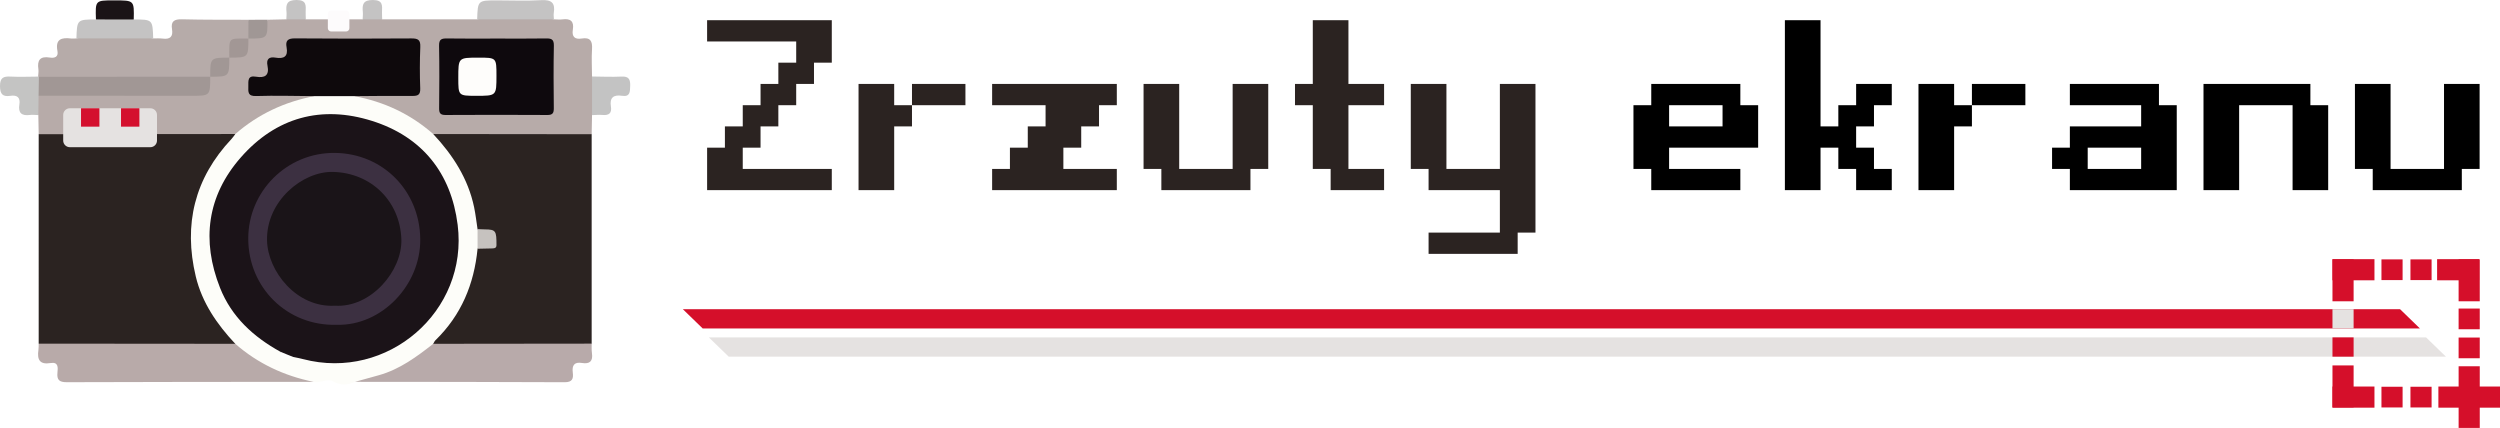
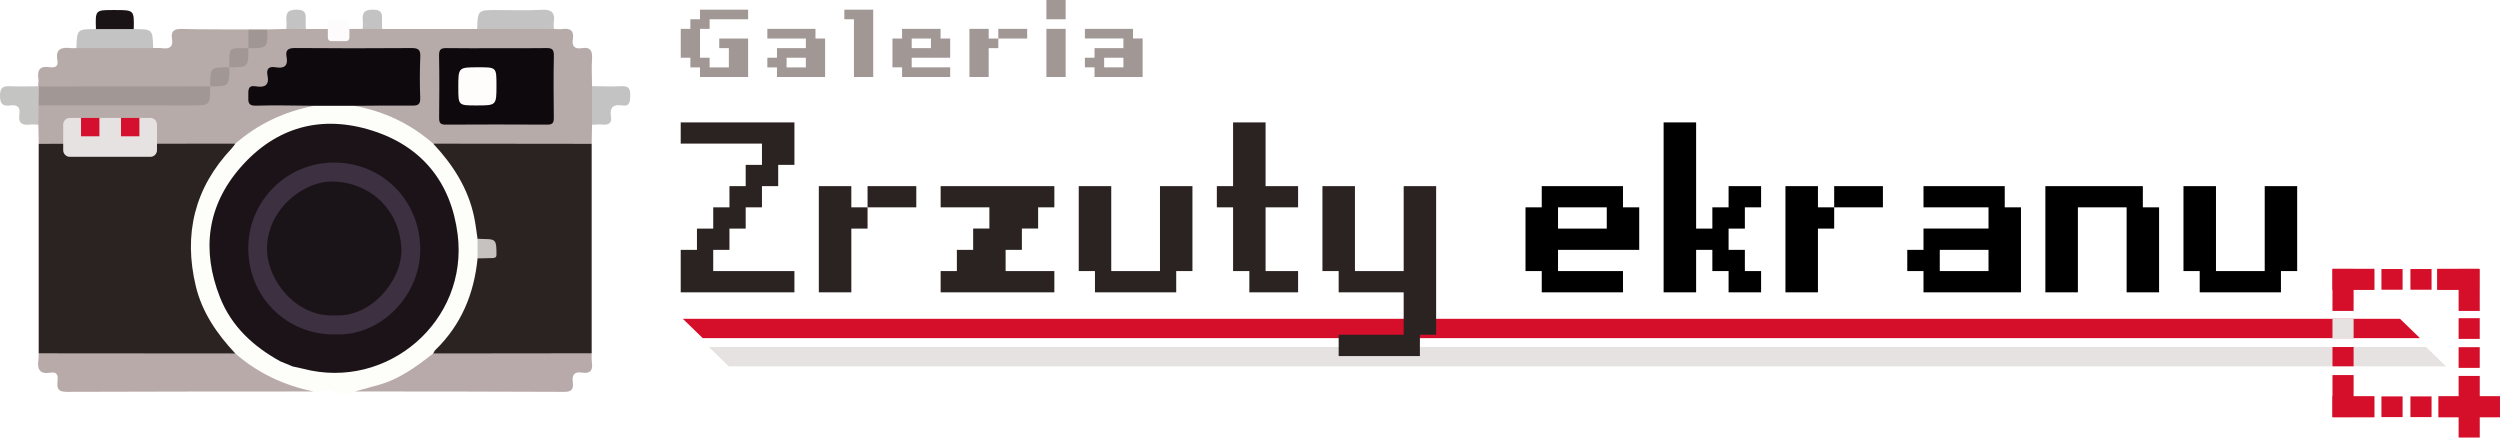
- <svg xmlns="http://www.w3.org/2000/svg" xml:space="preserve" width="471.71" height="80.739">
-   <defs>
-     <clipPath id="a" clipPathUnits="userSpaceOnUse">
-       <path d="M0 64.592h377.368V0H0z" />
-     </clipPath>
-   </defs>
-   <g clip-path="url(#a)" style="display:inline" transform="matrix(1.25 0 0 -1.25 0 80.74)">
-     <path d="m0 0 .001 31.613c.496.503 1.141.54 1.783.541a4827 4827 0 0 0 26.365-.004 3.7 3.7 0 0 0 1.1-.148c1.225-.684.239-1.275-.169-1.718-2.206-2.394-3.819-5.107-4.715-8.243-2.155-7.544-.713-14.313 4.366-20.299.309-.364.673-.683.909-1.109.254-.459.196-.809-.344-.998-.62-.204-1.26-.184-1.895-.185-8.33-.006-16.659-.008-24.988.003C1.576-.546.694-.664 0 0" style="fill:#2b2321;fill-opacity:1;fill-rule:nonzero;stroke:none" transform="translate(5.84 12.72)" />
-     <g aria-label="Zrzuty ekranu" style="font-size:32.305px;line-height:1.25;font-family:&quot;Light Pixel-7&quot;;-inkscape-font-specification:&quot;Light Pixel-7&quot;;stroke-width:.379">
-       <path d="M116.561-32.865v-5.868h2.934v-2.942h2.942v-2.934h2.934v-2.934h2.934v-2.942h2.942v-2.934H116.56v-2.934h20.554v5.868h-2.934v2.942h-2.934v2.934h-2.942v2.934h-2.934v2.942h-2.934v2.934h14.678v2.934zm24.963 0v-14.678h5.875v2.934h2.934v2.934H147.4v8.81zm8.81-11.744v-2.934h8.81v2.934zm13.21 11.744V-35.8h2.934v-2.934h2.942v-2.942h2.934v-2.934h-8.81v-2.934h20.554v2.934h-2.934v2.934h-2.934v2.942h-2.942v2.934h8.81v2.934zm27.896 0V-35.8h-2.933v-11.744h5.875V-35.8h8.81v-11.744h5.868V-35.8h-2.934v2.934zm27.905 0V-35.8h-2.942v-8.81h-2.934v-2.934h2.934v-8.81h5.876v8.81h5.876v2.934h-5.876v8.81h5.876v2.934zm16.145 8.81v-2.942h11.751v-5.868H235.49V-35.8h-2.934v-11.744h5.876V-35.8h8.81v-11.744h5.867v20.546h-2.934v2.942z" style="font-family:&quot;Retro Gaming&quot;;-inkscape-font-specification:&quot;Retro Gaming&quot;;fill:#2b2321;fill-opacity:1" transform="scale(.91571 -1.09204)" />
-       <path d="M283.948-41.675v-2.934h-8.81v2.934zm-11.752 8.81V-35.8h-2.934v-8.81h2.934v-2.934h14.686v2.934h2.934v5.876h-14.678v2.934h11.744v2.934zm22.028 0v-23.488h5.876v14.678h2.934v-2.934h2.934v-2.934h5.876v2.934h-2.934v2.934h-2.942v2.942h2.942v2.934h2.934v2.934h-5.876V-35.8h-2.934v-2.934H300.1v5.868zm22.021 0v-14.678h5.876v2.934h2.934v2.934h-2.934v8.81zm8.81-11.744v-2.934h8.81v2.934zm27.896 8.809v-2.933h-8.81v2.934zM341.2-32.864V-35.8h-2.934v-2.934h2.934v-2.942h11.751v-2.934H341.2v-2.934h14.685v2.934h2.934v11.744zm22.028-.001v-14.678h17.62v2.934h2.934v11.744h-5.868V-44.61h-8.81v11.744zm27.897 0V-35.8h-2.934v-11.744h5.875V-35.8h8.81v-11.744h5.868V-35.8h-2.934v2.934z" style="font-family:&quot;Retro Gaming&quot;;-inkscape-font-specification:&quot;Retro Gaming&quot;" transform="scale(.91571 -1.09204)" />
-     </g>
-     <path d="M0 0v-31.609c-.448-.459-1.029-.533-1.621-.535-7.021-.021-14.043-.049-21.064.014a3 3 0 0 0-.783.124c-1.029.419-.484 1.006-.086 1.462.835.956 1.674 1.903 2.385 2.96 1.65 2.452 2.658 5.151 3.201 8.046.153.819.155 1.696.699 2.405.408.293.89.298 1.362.32.68.033 1.1.298 1.079 1.052-.018.671-.402.916-1.011.957-.471.031-.953.025-1.379.288-.565.578-.555 1.359-.681 2.07-.743 4.221-2.489 7.935-5.4 11.106-.398.432-1.398.993-.213 1.715.625.195 1.267.174 1.905.175C-15.212.556-8.818.559-2.423.547-1.584.545-.697.669 0 0" style="fill:#2b2321;fill-opacity:1;fill-rule:nonzero;stroke:none" transform="translate(89.31 44.332)" />
-     <path d="m0 0-23.914.028c-.489-.239-.818.098-1.133.358-2.893 2.389-6.174 3.948-9.848 4.716-.364.076-1.529-.045-.611.972 2.272.447 4.568.141 6.851.202 2.22.06 2.266.063 2.274 2.213.005 1.332-.015 2.665.002 3.997.013.985-.366 1.468-1.405 1.467-5.436-.007-10.872.002-16.308-.006-.873-.001-1.43-.312-1.502-1.256-.077-1.012-.667-1.522-1.65-1.613-.754-.07-1.146-.489-1.215-1.231-.093-.994-.636-1.524-1.63-1.648-.611-.076-1.178-.275-1.125-1.066.057-.847.735-.812 1.303-.827 1.811-.048 3.624-.007 5.436-.023.743-.006 1.495.066 2.218-.182 1.038-.871-.094-.89-.468-1.01-1.257-.401-2.566-.611-3.804-1.109-2.029-.815-3.917-1.843-5.608-3.244-.454-.377-.896-.957-1.65-.708L-83.469.001l-.055 2.882c-.624.982-.61 1.976-.061 2.981.801.58 1.732.427 2.622.429 6.914.015 13.828.035 20.741-.015 1.428-.011 2.24.406 2.269 1.906.046.175.125.339.227.488.15.145.333.312.534.296 1.761-.141 2.201.938 2.246 2.395a.87.87 0 0 0 .307.368c.232.127.488.226.746.205 1.308-.109 1.785.552 1.706 1.773-.014.207.071.409.153.604q.117.22.334.34c1.889-.145 2.408 1.148 2.753 2.624l2.857.066c.982.622 1.964.627 2.945-.004l8.576.005c.983.622 1.966.625 2.948-.003l14.337.001a28 28 0 0 0 11.59 0c.424-.006.856-.065 1.271-.009 1.232.169 1.792-.282 1.581-1.562-.172-1.044.295-1.496 1.331-1.326 1.297.212 1.648-.374 1.566-1.595-.092-1.373-.007-2.757 0-4.136q1.128-2.916 0-5.83z" style="fill:#b7aba9;fill-opacity:1;fill-rule:nonzero;stroke:none" transform="translate(89.31 44.332)" />
-     <path d="M0 0c4.49-.83 8.482-2.698 11.92-5.719 2.967-3.178 5.268-6.733 6.172-11.057.227-1.087.347-2.197.517-3.296.623-.987.619-1.975.003-2.963-.523-5.344-2.463-10.033-6.366-13.821-.144-.139-.219-.349-.326-.527-.996-1.672-2.68-2.538-4.251-3.487-2.307-1.395-4.886-2.016-7.56-2.253-1.134-.532-2.17-.57-3.361.086-.834.459-1.903-.353-2.891-.089-3.914.212-7.297 1.764-10.362 4.111-.588.45-1.25.839-1.457 1.632-2.758 2.939-5.016 6.209-5.963 10.171-1.877 7.849-.184 14.827 5.407 20.762.211.223.377.488.565.733 3.445 3.003 7.44 4.859 11.914 5.719C-4.026.883-2.013.886 0 0" style="fill:#fdfdf9;fill-opacity:1;fill-rule:nonzero;stroke:none" transform="translate(53.475 50.079)" />
-     <path d="M0 0c3.417-2.99 7.39-4.837 11.82-5.743-12.418-.009-24.834-.005-37.251-.054-1.144-.004-1.521.356-1.409 1.454.075.733.168 1.638-1.039 1.437-1.663-.277-2.047.542-1.834 1.974.047.314.028.637.039.957z" style="fill:#b8aaa9;fill-opacity:1;fill-rule:nonzero;stroke:none" transform="translate(35.513 12.696)" />
-     <path d="M0 0c.478-.006.962.035 1.432-.028 1.112-.147 1.594.287 1.41 1.408-.199 1.209.328 1.536 1.507 1.505 3.342-.089 6.687-.057 10.032-.073.65-.949.61-1.895-.015-2.837l.005.005c-.164-.134-.329-.313-.539-.314-1.358-.007-2.026-.673-2.032-2.032-.001-.21-.181-.375-.314-.539l.004.004c-.119-.098-.243-.253-.38-.254-1.498-.011-2.239-.752-2.251-2.25-.001-.138-.155-.261-.254-.381l.005.005c-.518-.469-1.162-.504-1.805-.505a3856 3856 0 0 0-22.561.006 3.6 3.6 0 0 0-1.106.152 1.16 1.16 0 0 0-.511.364c.018.371.098.751.044 1.111-.207 1.366.258 2.005 1.714 1.764.722-.119 1.339.079 1.162.991-.351 1.809.633 2.065 2.067 1.883.261-.033.531.008.796.015A28 28 0 0 0 0 0" style="fill:#b6aba9;fill-opacity:1;fill-rule:nonzero;stroke:none" transform="translate(23.125 58.794)" />
-     <path d="M0 0c1.209.335 2.42.665 3.627 1.006 3.131.881 5.679 2.771 8.184 4.734l23.914.027c.01-.479-.027-.965.042-1.436.179-1.213-.326-1.68-1.509-1.485-1.161.191-1.52-.366-1.384-1.443.113-.902-.038-1.469-1.23-1.463C21.096-.005 10.548-.012 0 0" style="fill:#b8aaaa;fill-opacity:1;fill-rule:nonzero;stroke:none" transform="translate(53.585 6.956)" />
-     <path d="M0 0h-11.59c.094 2.859.094 2.859 3.016 2.859 2.223 0 4.452-.101 6.666.034C-.349 2.987.222 2.462-.024.95-.074.643-.011.317 0 0" style="fill:#c4c3c3;fill-opacity:1;fill-rule:nonzero;stroke:none" transform="translate(83.615 61.675)" />
-     <path d="M0 0h-11.59c.093 2.849.093 2.849 2.947 2.864q2.853 1.15 5.706-.002C-.091 2.853-.091 2.853 0 0" style="fill:#c4c3c3;fill-opacity:1;fill-rule:nonzero;stroke:none" transform="translate(23.125 58.794)" />
-     <path d="m0 0-.038-2.927c-.424.011-.855.076-1.271.022-1.233-.16-1.8.292-1.59 1.576.174 1.063-.329 1.466-1.348 1.315-1.141-.171-1.569.215-1.576 1.457-.008 1.293.519 1.502 1.615 1.445 1.375-.072 2.758-.007 4.137-.001l.12-.033C.616 1.892.622.941 0 0" style="fill:#c4c4c3;fill-opacity:1;fill-rule:nonzero;stroke:none" transform="translate(5.823 50.143)" />
-     <path d="M0 0v5.83c1.488-.011 2.978-.088 4.461-.013 1.129.058 1.332-.462 1.299-1.429-.029-.867-.004-1.657-1.221-1.472-1.29.197-1.905-.268-1.684-1.633.158-.982-.299-1.351-1.263-1.26C1.067.073.531.011 0 0" style="fill:#c3c3c3;fill-opacity:1;fill-rule:nonzero;stroke:none" transform="translate(89.364 47.216)" />
-     <path d="m0 0-5.705.002c-.1 2.875-.1 2.875 2.684 2.874h.16C.066 2.876.066 2.876 0 0" style="fill:#1a1316;fill-opacity:1;fill-rule:nonzero;stroke:none" transform="translate(20.188 61.657)" />
-     <path d="m0 0-2.945.004c.012.367.063.739.028 1.101-.112 1.14.03 1.819 1.527 1.815C.151 2.915 0 2.067-.025 1.102-.034.735-.009.368 0 0" style="fill:#c4c3c3;fill-opacity:1;fill-rule:nonzero;stroke:none" transform="translate(46.164 61.672)" />
-     <path d="m0 0-2.948.002c.011.368.062.739.027 1.102-.111 1.139.028 1.819 1.527 1.814C.147 2.913-.001 2.069-.026 1.103-.036.736-.01.368 0 0" style="fill:#c4c3c3;fill-opacity:1;fill-rule:nonzero;stroke:none" transform="translate(57.689 61.673)" />
-     <path d="m0 0 .015 2.837 2.857.003C2.904.007 2.904.007 0 0" style="fill:#a09795;fill-opacity:1;fill-rule:nonzero;stroke:none" transform="translate(37.49 58.77)" />
-     <path d="m0 0-.003 2.963c.366-.014.732-.038 1.098-.04 1.69-.011 1.757-.237 1.759-2.382 0-.528-.452-.485-.814-.495Q1.02.021 0 0" style="fill:#c6c2bf;fill-opacity:1;fill-rule:nonzero;stroke:none" transform="translate(72.088 27.043)" />
-     <path d="m0 0-6.039.002c-2.926.017-5.854.11-8.776.015-1.285-.042-1.186.626-1.175 1.462.01.813-.143 1.684 1.162 1.457 1.314-.227 2.04.171 1.73 1.665-.203.982.226 1.381 1.209 1.213 1.239-.213 1.942.137 1.673 1.562-.19 1.006.193 1.354 1.272 1.343 5.855-.054 11.712-.046 17.567-.006 1 .007 1.395-.212 1.345-1.304a78 78 0 0 1-.01-6.227C9.991.233 9.652.024 8.777.032 5.852.062 2.926.017 0 0" style="fill:#0e090c;fill-opacity:1;fill-rule:nonzero;stroke:none" transform="translate(53.475 50.079)" />
-     <path d="M0 0c2.453.001 4.907-.026 7.36.016.823.015 1.245-.094 1.225-1.093-.064-3.146-.043-6.293-.009-9.439.008-.742-.186-1.027-.976-1.022q-7.679.045-15.359 0c-.792-.004-.983.277-.975 1.017.033 3.146.053 6.294-.01 9.439-.02.995.397 1.111 1.224 1.096C-5.014-.029-2.507-.001 0 0" style="fill:#0e090d;fill-opacity:1;fill-rule:nonzero;stroke:none" transform="translate(75.019 58.773)" />
-     <path d="m0 0 .049 2.854 25.862.016c-.005-2.882-.005-2.883-2.835-2.882z" style="fill:#a19795;fill-opacity:1;fill-rule:nonzero;stroke:none" transform="translate(5.823 50.143)" />
-     <path d="M0 0c.006 2.878.006 2.878 2.885 2.885C2.879.006 2.879.006 0 0" style="fill:#a19795;fill-opacity:1;fill-rule:nonzero;stroke:none" transform="translate(31.73 53.009)" />
-     <path d="M0 0c.004 3.138-.243 2.878 2.885 2.885C2.88.006 2.88.006 0 0" style="fill:#a29795;fill-opacity:1;fill-rule:nonzero;stroke:none" transform="translate(34.61 55.89)" />
-     <path d="M0 0c-4.07 2.245-7.377 5.258-9.116 9.654-2.824 7.143-1.956 13.875 3.131 19.676 5.318 6.064 12.173 7.936 19.824 5.516 7.543-2.384 11.931-7.861 12.914-15.686C28.394 6.098 16.149-4.44 3.424-1.109c-.509.134-1.029.227-1.544.339C1.157-.75.445-.701 0 0" style="fill:#1b1318;fill-opacity:1;fill-rule:nonzero;stroke:none" transform="translate(42.33 11.492)" />
-     <path d="m0 0 1.88-.77C.258-1.285-.024-1.17 0 0" style="fill:#fefefe;fill-opacity:1;fill-rule:nonzero;stroke:none" transform="translate(42.33 11.492)" />
-     <path d="M0 0c-2.724.001-2.724.001-2.724 2.718 0 3.042 0 3.042 3.04 3.043 2.721.002 2.721.002 2.721-2.722C3.036-.001 3.036-.001 0 0" style="fill:#fefdfb;fill-opacity:1;fill-rule:nonzero;stroke:none" transform="translate(71.903 50.13)" />
-     <path d="M0 0c-7.45-.226-13.354 5.563-13.372 12.991-.016 7.137 5.833 13.043 13.097 12.954 7.222-.089 12.786-5.71 12.866-13.01C12.668 5.973 6.746-.177 0 0" style="fill:#3c3041;fill-opacity:1;fill-rule:nonzero;stroke:none" transform="translate(50.845 15.565)" />
-     <path d="M0 0c-5.787-.341-10.156 5.195-10.259 9.849-.131 5.961 5.376 10.455 9.947 10.347 5.799-.138 10.123-4.436 10.33-10.146C10.19 5.282 5.438-.339 0 0" style="fill:#1a1418;fill-opacity:1;fill-rule:nonzero;stroke:none" transform="translate(50.566 18.447)" />
-     <path d="M0 0h-259.211l3.001-2.911H3Z" style="fill:#d50f2a;fill-opacity:1;fill-rule:nonzero;stroke:none" transform="translate(362.28 17.922)" />
-     <path d="M0 0h-259.211l3.001-2.911H3Z" style="fill:#e5e2e1;fill-opacity:1;fill-rule:nonzero;stroke:none" transform="translate(366.207 13.665)" />
-     <path d="M0 0h-2.253c-.275 0-.5.225-.5.5v2.165c0 .275.225.5.5.5H0c.275 0 .5-.225.5-.5V.5C.5.225.275 0 0 0" style="fill:#fdfbfc;fill-opacity:1;fill-rule:nonzero;stroke:none" transform="translate(52.24 59.839)" />
-     <path d="M0 0h-12.158c-.55 0-1 .45-1 1v3.876c0 .55.45 1 1 1H0c.55 0 1-.45 1-1V1C1 .45.55 0 0 0" style="fill:#e5e2e1;fill-opacity:1;fill-rule:nonzero;stroke:none" transform="translate(22.698 42.373)" />
-     <path d="M15.006 45.474h-2.775v2.775h2.775zm6.036 0h-2.775v2.775h2.775z" style="fill:#d4102e;fill-opacity:1;fill-rule:nonzero;stroke:none" />
-     <path d="M358.418 22.282h-6.338v3.191h6.338zm15.794 0h-6.338v3.191h6.338zM358.418 3.055h-6.338v3.191h6.338zm18.95 0h-9.301v3.191h9.301z" style="fill:#d50f2a;fill-opacity:1;fill-rule:nonzero;stroke:none" />
-     <path d="M0 0v-9.301h-3.191V0Z" style="fill:#d50f2a;fill-opacity:1;fill-rule:nonzero;stroke:none" transform="translate(374.313 9.301)" />
-     <path d="M374.311 19.113h-3.191v6.338h3.191zm-19.04-16.018h-3.191v6.338h3.191zm0 16.018h-3.191v6.338h3.191zm19.04-4.221h-3.191v3.125h3.191zm0-4.377h-3.191v3.125h3.191zm-7.269 11.799h-3.191v3.125h3.191zm-4.377 0h-3.191v3.125h3.191z" style="fill:#d50f2a;fill-opacity:1;fill-rule:nonzero;stroke:none" />
-     <path d="M355.271 15.011h-3.191v2.911h3.191z" style="fill:#e5e2e1;fill-opacity:1;fill-rule:nonzero;stroke:none" />
-     <path d="M355.271 10.754h-3.191v2.911h3.191zm7.394-7.666h-3.191v3.125h3.191zm4.377 0h-3.191v3.125h3.191z" style="display:inline;fill:#d50f2a;fill-opacity:1;fill-rule:nonzero;stroke:none" />
-   </g>
+ <svg xmlns="http://www.w3.org/2000/svg" width="471.71" height="82.558" version="1.1" xml:space="preserve">
+   <path d="m7.3 66.658 0.001-39.516c0.62-0.629 1.426-0.675 2.229-0.676a6033.8 6033.8 0 0 1 32.956 5e-3 4.625 4.625 0 0 1 1.375 0.185c1.531 0.855 0.299 1.594-0.211 2.147-2.757 2.993-4.774 6.384-5.894 10.304-2.694 9.43-0.891 17.891 5.457 25.374 0.386 0.455 0.841 0.854 1.136 1.386 0.318 0.574 0.245 1.011-0.43 1.248-0.775 0.255-1.575 0.23-2.369 0.231-10.412 0.007-20.824 0.01-31.235-0.004-1.046-0.001-2.149 0.146-3.016-0.684" fill="#2b2321" />
+   <path d="m111.64 27.143v39.511c-0.56 0.574-1.286 0.666-2.026 0.669-8.776 0.026-17.554 0.061-26.33-0.018a3.75 3.75 0 0 1-0.979-0.155c-1.286-0.524-0.605-1.258-0.107-1.827 1.044-1.195 2.092-2.379 2.981-3.7 2.062-3.065 3.322-6.439 4.001-10.058 0.191-1.024 0.194-2.12 0.874-3.006 0.51-0.366 1.113-0.372 1.702-0.4 0.85-0.041 1.375-0.372 1.349-1.315-0.022-0.839-0.502-1.145-1.264-1.196-0.589-0.039-1.191-0.031-1.724-0.36-0.706-0.723-0.694-1.699-0.851-2.587-0.929-5.276-3.111-9.919-6.75-13.882-0.497-0.54-1.748-1.241-0.266-2.144 0.781-0.244 1.584-0.217 2.381-0.219 7.994-0.007 15.986-0.011 23.98 0.004 1.049 0.003 2.158-0.152 3.029 0.684" fill="#2b2321" />
+   <path d="m111.64 27.143-29.892-0.035c-0.611 0.299-1.022-0.122-1.416-0.448-3.616-2.986-7.718-4.935-12.31-5.895-0.455-0.095-1.911 0.056-0.764-1.215 2.84-0.559 5.71-0.176 8.564-0.253 2.775-0.075 2.833-0.079 2.842-2.766 0.006-1.665-0.019-3.331 0.003-4.996 0.016-1.231-0.458-1.835-1.756-1.834-6.795 0.009-13.59-0.003-20.385 0.007-1.091 0.001-1.788 0.39-1.877 1.57-0.096 1.265-0.834 1.903-2.062 2.016-0.943 0.087-1.433 0.611-1.519 1.539-0.116 1.242-0.795 1.905-2.038 2.06-0.764 0.095-1.472 0.344-1.406 1.333 0.071 1.059 0.919 1.015 1.629 1.034 2.264 0.06 4.53 0.009 6.795 0.029 0.929 0.007 1.869-0.083 2.772 0.228 1.298 1.089-0.117 1.113-0.585 1.262-1.571 0.501-3.208 0.764-4.755 1.386-2.536 1.019-4.896 2.304-7.01 4.055-0.568 0.471-1.12 1.196-2.062 0.885l-37.102 0.036-0.069-3.603c-0.78-1.228-0.762-2.47-0.076-3.726 1.001-0.725 2.165-0.534 3.277-0.536 8.643-0.019 17.285-0.044 25.926 0.019 1.785 0.014 2.8-0.507 2.836-2.382 0.058-0.219 0.156-0.424 0.284-0.61 0.188-0.181 0.416-0.39 0.667-0.37 2.201 0.176 2.751-1.173 2.808-2.994a1.087 1.087 0 0 1 0.384-0.46c0.29-0.159 0.61-0.282 0.932-0.256 1.635 0.136 2.231-0.69 2.132-2.216-0.018-0.259 0.089-0.511 0.191-0.755q0.146-0.275 0.417-0.425c2.361 0.181 3.01-1.435 3.441-3.28l3.571-0.083c1.228-0.777 2.455-0.784 3.681 5e-3l10.72-0.006c1.229-0.777 2.458-0.781 3.685 0.004l17.921-0.001a35 35 0 0 1 14.488 0c0.53 0.007 1.07 0.081 1.589 0.011 1.54-0.211 2.24 0.352 1.976 1.952-0.215 1.305 0.369 1.87 1.664 1.657 1.621-0.265 2.06 0.468 1.958 1.994-0.115 1.716-9e-3 3.446 0 5.17q1.41 3.645 0 7.287z" fill="#b7aba9" />
+   <path d="m66.844 19.96c5.612 1.038 10.602 3.373 14.9 7.149 3.709 3.973 6.585 8.416 7.715 13.821 0.284 1.359 0.434 2.746 0.646 4.12 0.779 1.234 0.774 2.469 0.004 3.704-0.654 6.68-3.079 12.541-7.957 17.276-0.18 0.174-0.274 0.436-0.407 0.659-1.245 2.09-3.35 3.172-5.314 4.359-2.884 1.744-6.107 2.52-9.45 2.816-1.417 0.665-2.712 0.713-4.201-0.107-1.042-0.574-2.379 0.441-3.614 0.111-4.893-0.265-9.121-2.205-12.952-5.139-0.735-0.562-1.562-1.049-1.821-2.04-3.447-3.674-6.27-7.761-7.454-12.714-2.346-9.811-0.23-18.534 6.759-25.952 0.264-0.279 0.471-0.61 0.706-0.916 4.306-3.754 9.3-6.074 14.892-7.149 2.516-1.101 5.032-1.105 7.549 0.003" fill="#fdfdf9" />
+   <path d="m44.391 66.688c4.271 3.737 9.238 6.046 14.775 7.179-15.522 0.011-31.042 0.006-46.564 0.068-1.43 5e-3 -1.901-0.445-1.761-1.817 0.094-0.916 0.21-2.047-1.299-1.796-2.079 0.346-2.559-0.677-2.292-2.467 0.059-0.393 0.035-0.796 0.049-1.196z" fill="#b8aaa9" />
+   <path d="m28.906 9.066c0.598 0.007 1.202-0.044 1.79 0.035 1.39 0.184 1.992-0.359 1.762-1.76-0.249-1.511 0.41-1.92 1.884-1.881 4.178 0.111 8.359 0.071 12.54 0.091 0.812 1.186 0.762 2.369-0.019 3.546l0.006-0.006c-0.205 0.168-0.411 0.391-0.674 0.393-1.698 0.009-2.533 0.841-2.54 2.54-0.001 0.263-0.226 0.469-0.393 0.674l5e-3 -5e-3c-0.149 0.122-0.304 0.316-0.475 0.318-1.873 0.014-2.799 0.94-2.814 2.812-0.001 0.172-0.194 0.326-0.318 0.476l0.006-0.006c-0.647 0.586-1.452 0.63-2.256 0.631a4820 4820 0 0 1-28.201-0.007 4.5 4.5 0 0 1-1.383-0.19 1.45 1.45 0 0 1-0.639-0.455c0.022-0.464 0.122-0.939 0.055-1.389-0.259-1.708 0.323-2.506 2.143-2.205 0.902 0.149 1.674-0.099 1.452-1.239-0.439-2.261 0.791-2.581 2.584-2.354 0.326 0.041 0.664-0.01 0.995-0.019a35 35 0 0 1 14.488 0" fill="#b6aba9" />
+   <path d="m66.981 73.863c1.511-0.419 3.025-0.831 4.534-1.258 3.914-1.101 7.099-3.464 10.23-5.918l29.892-0.034c0.013 0.599-0.034 1.206 0.052 1.795 0.224 1.516-0.407 2.1-1.886 1.856-1.451-0.239-1.9 0.458-1.73 1.804 0.141 1.127-0.048 1.836-1.538 1.829-13.185-0.069-26.37-0.06-39.555-0.075" fill="#b8aaaa" />
+   <path d="m104.52 5.465h-14.488c0.117-3.574 0.117-3.574 3.77-3.574 2.779 0 5.565 0.126 8.332-0.043 1.949-0.117 2.663 0.539 2.355 2.429-0.062 0.384 0.016 0.791 0.03 1.188" fill="#c4c3c3" />
+   <path d="m28.906 9.066h-14.488c0.116-3.561 0.116-3.561 3.684-3.58q3.566-1.438 7.133 0.003c3.558 0.011 3.558 0.011 3.671 3.578" fill="#c4c3c3" />
+   <path d="m7.279 19.88-0.048 3.659c-0.53-0.014-1.069-0.095-1.589-0.028-1.541 0.2-2.25-0.365-1.988-1.97 0.217-1.329-0.411-1.833-1.685-1.644-1.426 0.214-1.961-0.269-1.97-1.821-0.01-1.616 0.649-1.877 2.019-1.806 1.719 0.09 3.447 0.009 5.171 0.001l0.15 0.041c0.709 1.202 0.716 2.391-0.061 3.567" fill="#c4c4c3" />
+   <path d="m111.71 23.538v-7.287c1.86 0.014 3.723 0.11 5.576 0.016 1.411-0.072 1.665 0.578 1.624 1.786-0.036 1.084-5e-3 2.071-1.526 1.84-1.613-0.246-2.381 0.335-2.105 2.041 0.198 1.228-0.374 1.689-1.579 1.575-0.656-0.062-1.326 0.015-1.99 0.029" fill="#c3c3c3" />
+   <path d="m25.235 5.487-7.131-0.003c-0.125-3.594-0.125-3.594 3.355-3.592h0.2c3.659 0 3.659 0 3.576 3.595" fill="#1a1316" />
+   <path d="m57.705 5.468-3.681-5e-3c0.015-0.459 0.079-0.924 0.035-1.376-0.14-1.425 0.037-2.274 1.909-2.269 1.926 0.006 1.738 1.066 1.706 2.272-0.011 0.459 0.02 0.917 0.031 1.377" fill="#c4c3c3" />
+   <path d="m72.111 5.467-3.685-0.003c0.014-0.46 0.077-0.924 0.034-1.377-0.139-1.424 0.035-2.274 1.909-2.268 1.926 0.006 1.741 1.061 1.71 2.269-0.013 0.459 0.02 0.919 0.033 1.379" fill="#c4c3c3" />
+   <path d="m46.863 9.096 0.019-3.546 3.571-0.004c0.04 3.541 0.04 3.541-3.59 3.55" fill="#a09795" />
+   <path d="m90.11 48.755-0.004-3.704c0.458 0.018 0.915 0.048 1.373 0.05 2.112 0.014 2.196 0.296 2.199 2.978 0 0.66-0.565 0.606-1.018 0.619q-1.275 0.031-2.55 0.058" fill="#c6c2bf" />
+   <path d="m66.844 19.96-7.549-0.003c-3.658-0.021-7.317-0.138-10.97-0.019-1.606 0.052-1.482-0.782-1.469-1.827 0.013-1.016-0.179-2.105 1.452-1.821 1.643 0.284 2.55-0.214 2.163-2.081-0.254-1.228 0.282-1.726 1.511-1.516 1.549 0.266 2.428-0.171 2.091-1.952-0.237-1.258 0.241-1.692 1.59-1.679 7.319 0.068 14.64 0.058 21.959 0.007 1.25-0.009 1.744 0.265 1.681 1.63a97.5 97.5 0 0 0-0.013 7.784c0.041 1.186-0.383 1.448-1.476 1.438-3.656-0.037-7.314 0.019-10.971 0.04" fill="#0e090c" />
+   <path d="m93.774 9.092c3.066-0.001 6.134 0.033 9.2-0.02 1.029-0.019 1.556 0.117 1.531 1.366-0.08 3.933-0.054 7.866-0.011 11.799 0.01 0.927-0.233 1.284-1.22 1.278q-9.599-0.056-19.199 0c-0.99 5e-3 -1.229-0.346-1.219-1.271 0.041-3.933 0.066-7.867-0.013-11.799-0.025-1.244 0.496-1.389 1.53-1.37 3.132 0.054 6.266 0.019 9.4 0.018" fill="#0e090d" />
+   <path d="m7.279 19.88 0.061-3.567 32.327-0.02c-0.006 3.603-0.006 3.604-3.544 3.603z" fill="#a19795" />
+   <path d="m39.663 16.297c0.007-3.598 0.007-3.598 3.606-3.606-0.007 3.599-0.007 3.599-3.606 3.606" fill="#a19795" />
+   <path d="m43.263 12.696c5e-3 -3.922-0.304-3.598 3.606-3.606-0.006 3.599-0.006 3.599-3.606 3.606" fill="#a29795" />
+   <path d="m52.913 68.193c-5.088-2.806-9.221-6.572-11.395-12.068-3.53-8.929-2.445-17.344 3.914-24.595 6.647-7.58 15.216-9.92 24.78-6.895 9.429 2.98 14.914 9.826 16.142 19.608 2.051 16.328-13.255 29.5-29.161 25.336-0.636-0.168-1.286-0.284-1.93-0.424-0.904-0.025-1.794-0.086-2.35-0.963" fill="#1b1318" />
+   <path d="m52.913 68.193 2.35 0.963c-2.027 0.644-2.38 0.5-2.35-0.963" fill="#fefefe" />
+   <path d="m89.879 19.896c-3.405-0.001-3.405-0.001-3.405-3.397 0-3.803 0-3.803 3.8-3.804 3.401-0.003 3.401-0.003 3.401 3.402-0.001 3.8-0.001 3.8-3.796 3.799" fill="#fefdfb" />
+   <path d="m63.556 63.102c-9.312 0.282-16.692-6.954-16.715-16.239-0.02-8.921 7.291-16.304 16.371-16.192 9.027 0.111 15.982 7.138 16.082 16.262 0.096 8.703-7.306 16.39-15.739 16.169" fill="#3c3041" />
+   <path d="m63.208 59.5c-7.234 0.426-12.695-6.494-12.824-12.311-0.164-7.451 6.72-13.069 12.434-12.934 7.249 0.172 12.654 5.545 12.912 12.682 0.215 5.96-5.725 12.986-12.522 12.562" fill="#1a1418" />
+   <path d="m65.3 7.76h-2.816c-0.344 0-0.625-0.281-0.625-0.625v-2.706c0-0.344 0.281-0.625 0.625-0.625h2.816c0.344 0 0.625 0.281 0.625 0.625v2.706c0 0.344-0.281 0.625-0.625 0.625" fill="#fdfbfc" />
+   <path d="m28.373 29.592h-15.198c-0.688 0-1.25-0.562-1.25-1.25v-4.845c0-0.688 0.562-1.25 1.25-1.25h15.198c0.688 0 1.25 0.562 1.25 1.25v4.845c0 0.688-0.562 1.25-1.25 1.25" fill="#e5e2e1" />
+   <path d="m18.758 25.716h-3.469v-3.469h3.469zm7.545 0h-3.469v-3.469h3.469z" fill="#d4102e" />
+   <path d="m452.85 60.156h-324.01l3.751 3.639h324.01z" fill="#d50f2a" />
+   <path d="m457.76 65.477h-324.01l3.751 3.638 324.01 5e-4z" fill="#e5e2e1" />
+   <path d="m440.1 50.744v7.924h3.988v-7.924z" fill="#d50f2a" stroke-width="1.25" />
+   <path d="m440.1 50.717v3.988h7.924v-3.988z" fill="#d50f2a" stroke-width="1.25" />
+   <path d="m449.34 50.76v3.906h3.99v-3.906z" fill="#d50f2a" stroke-width="1.25" />
+   <path d="m454.81 50.76v3.906h3.988v-3.906z" fill="#d50f2a" stroke-width="1.25" />
+   <path d="m459.84 50.717v3.988h7.924v-3.988z" fill="#d50f2a" stroke-width="1.25" />
+   <path d="m463.9 50.744v7.924h3.988v-7.924z" fill="#d50f2a" stroke-width="1.25" />
+   <path d="m463.9 60.037v3.906h3.988v-3.906z" fill="#d50f2a" stroke-width="1.25" />
+   <path d="m463.9 65.508v3.906h3.988v-3.906z" fill="#d50f2a" stroke-width="1.25" />
+   <path d="m467.89 70.932v11.626h-3.989v-11.626z" fill="#d50f2a" />
+   <path d="m460.08 74.75v3.99h11.627v-3.99z" fill="#d50f2a" stroke-width="1.25" />
+   <path d="m454.81 74.793v3.906h3.988v-3.906z" fill="#d50f2a" stroke-width="1.25" />
+   <path d="m449.34 74.793v3.906h3.99v-3.906z" fill="#d50f2a" stroke-width="1.25" />
+   <path d="m440.1 74.75v3.99h7.924v-3.99z" fill="#d50f2a" stroke-width="1.25" />
+   <path d="m440.1 70.768v7.922h3.988v-7.922z" fill="#d50f2a" stroke-width="1.25" />
+   <path d="m440.1 65.477v3.639h3.988v-3.639z" fill="#d50f2a" stroke-width="1.25" />
+   <path d="m444.09 63.795h-3.989v-3.639h3.989z" fill="#e5e2e1" />
+   <path d="m128.44 55.154v-8.01h3.063v-4.016h3.071v-4.005h3.063v-4.005h3.063v-4.016h3.071v-4.005h-15.331v-4.005h21.456v8.01h-3.063v4.016h-3.063v4.005h-3.071v4.005h-3.063v4.016h-3.063v4.005h15.322v4.005zm26.058 0v-20.036h6.133v4.005h3.063v4.005h-3.062v12.026zm9.196-16.031v-4.005h9.196v4.005zm13.789 16.031v-4.006h3.063v-4.005h3.071v-4.016h3.063v-4.005h-9.196v-4.005h21.456v4.005h-3.063v4.005h-3.063v4.016h-3.071v4.005h9.196v4.005zm29.12 0v-4.006h-3.062v-16.031h6.133v16.031h9.196v-16.031h6.125v16.031h-3.063v4.005zm29.129 0v-4.006h-3.071v-12.026h-3.063v-4.005h3.063v-12.026h6.134v12.026h6.134v4.005h-6.134v12.026h6.134v4.005zm16.853 12.026v-4.016h12.266v-8.01h-12.266v-4.006h-3.063v-16.031h6.134v16.031h9.196v-16.031h6.124v28.046h-3.063v4.016z" fill="#2b2321" stroke-width=".473" />
+   <path d="m303.17 43.128v-4.005h-9.196v4.005zm-12.267 12.026v-4.006h-3.063v-12.026h3.063v-4.005h15.33v4.005h3.063v8.021h-15.322v4.005h12.259v4.005zm22.994 0v-32.062h6.134v20.036h3.063v-4.005h3.063v-4.005h6.134v4.005h-3.063v4.005h-3.071v4.016h3.071v4.005h3.063v4.005h-6.134v-4.006h-3.063v-4.005h-3.063v8.01zm22.987 0v-20.036h6.134v4.005h3.063v4.005h-3.063v12.026zm9.196-16.031v-4.005h9.196v4.005zm29.12 12.025v-4.004h-9.196v4.005zm-12.266 4.008v-4.008h-3.063v-4.005h3.063v-4.016h12.266v-4.005h-12.266v-4.005h15.329v4.005h3.063v16.031zm22.994-0.001v-20.036h18.393v4.005h3.063v16.031h-6.125v-16.033h-9.196v16.031zm29.121 0v-4.006h-3.063v-16.031h6.133v16.031h9.196v-16.031h6.125v16.031h-3.063v4.005z" stroke-width=".473" />
+   <path d="m197.44 0v3.631h3.631v-3.631zm-65.361 1.818v1.815h-1.816v1.816h-1.816v5.447h1.816v1.816h1.816v1.815h9.078v-7.262h-5.447v1.816h1.814v3.631h-3.631v-1.816h-1.814v-5.447h1.814v-1.816h7.264v-1.815zm27.234 0v1.815h1.814v10.895h3.631v-12.709zm38.127 3.629v9.08h3.631v-9.08zm7.264 0v1.816h7.264v1.816h-5.447v1.815h-1.816v1.816h1.816v1.816h9.078v-7.264h-1.816v-1.816zm-59.918 2e-3v1.816h7.264v1.816h-5.447v1.815h-1.816v1.815h1.816v1.816h9.08v-7.262h-1.816v-1.816zm25.422 0v1.816h-1.816v5.445h1.816v1.816h9.078v-1.816h-7.262v-1.815h7.262v-3.631h-1.816v-1.816zm12.709 0v9.078h3.631v-5.445h1.816v-1.816h-1.816v-1.816zm5.447 1.816h5.447v-1.816h-5.447zm-16.34 0h3.631v1.816h-3.631zm36.312 3.629h3.631v1.816h-3.631zm-59.918 2e-3h3.631v1.816h-3.631z" fill="#a19795" />
</svg>
